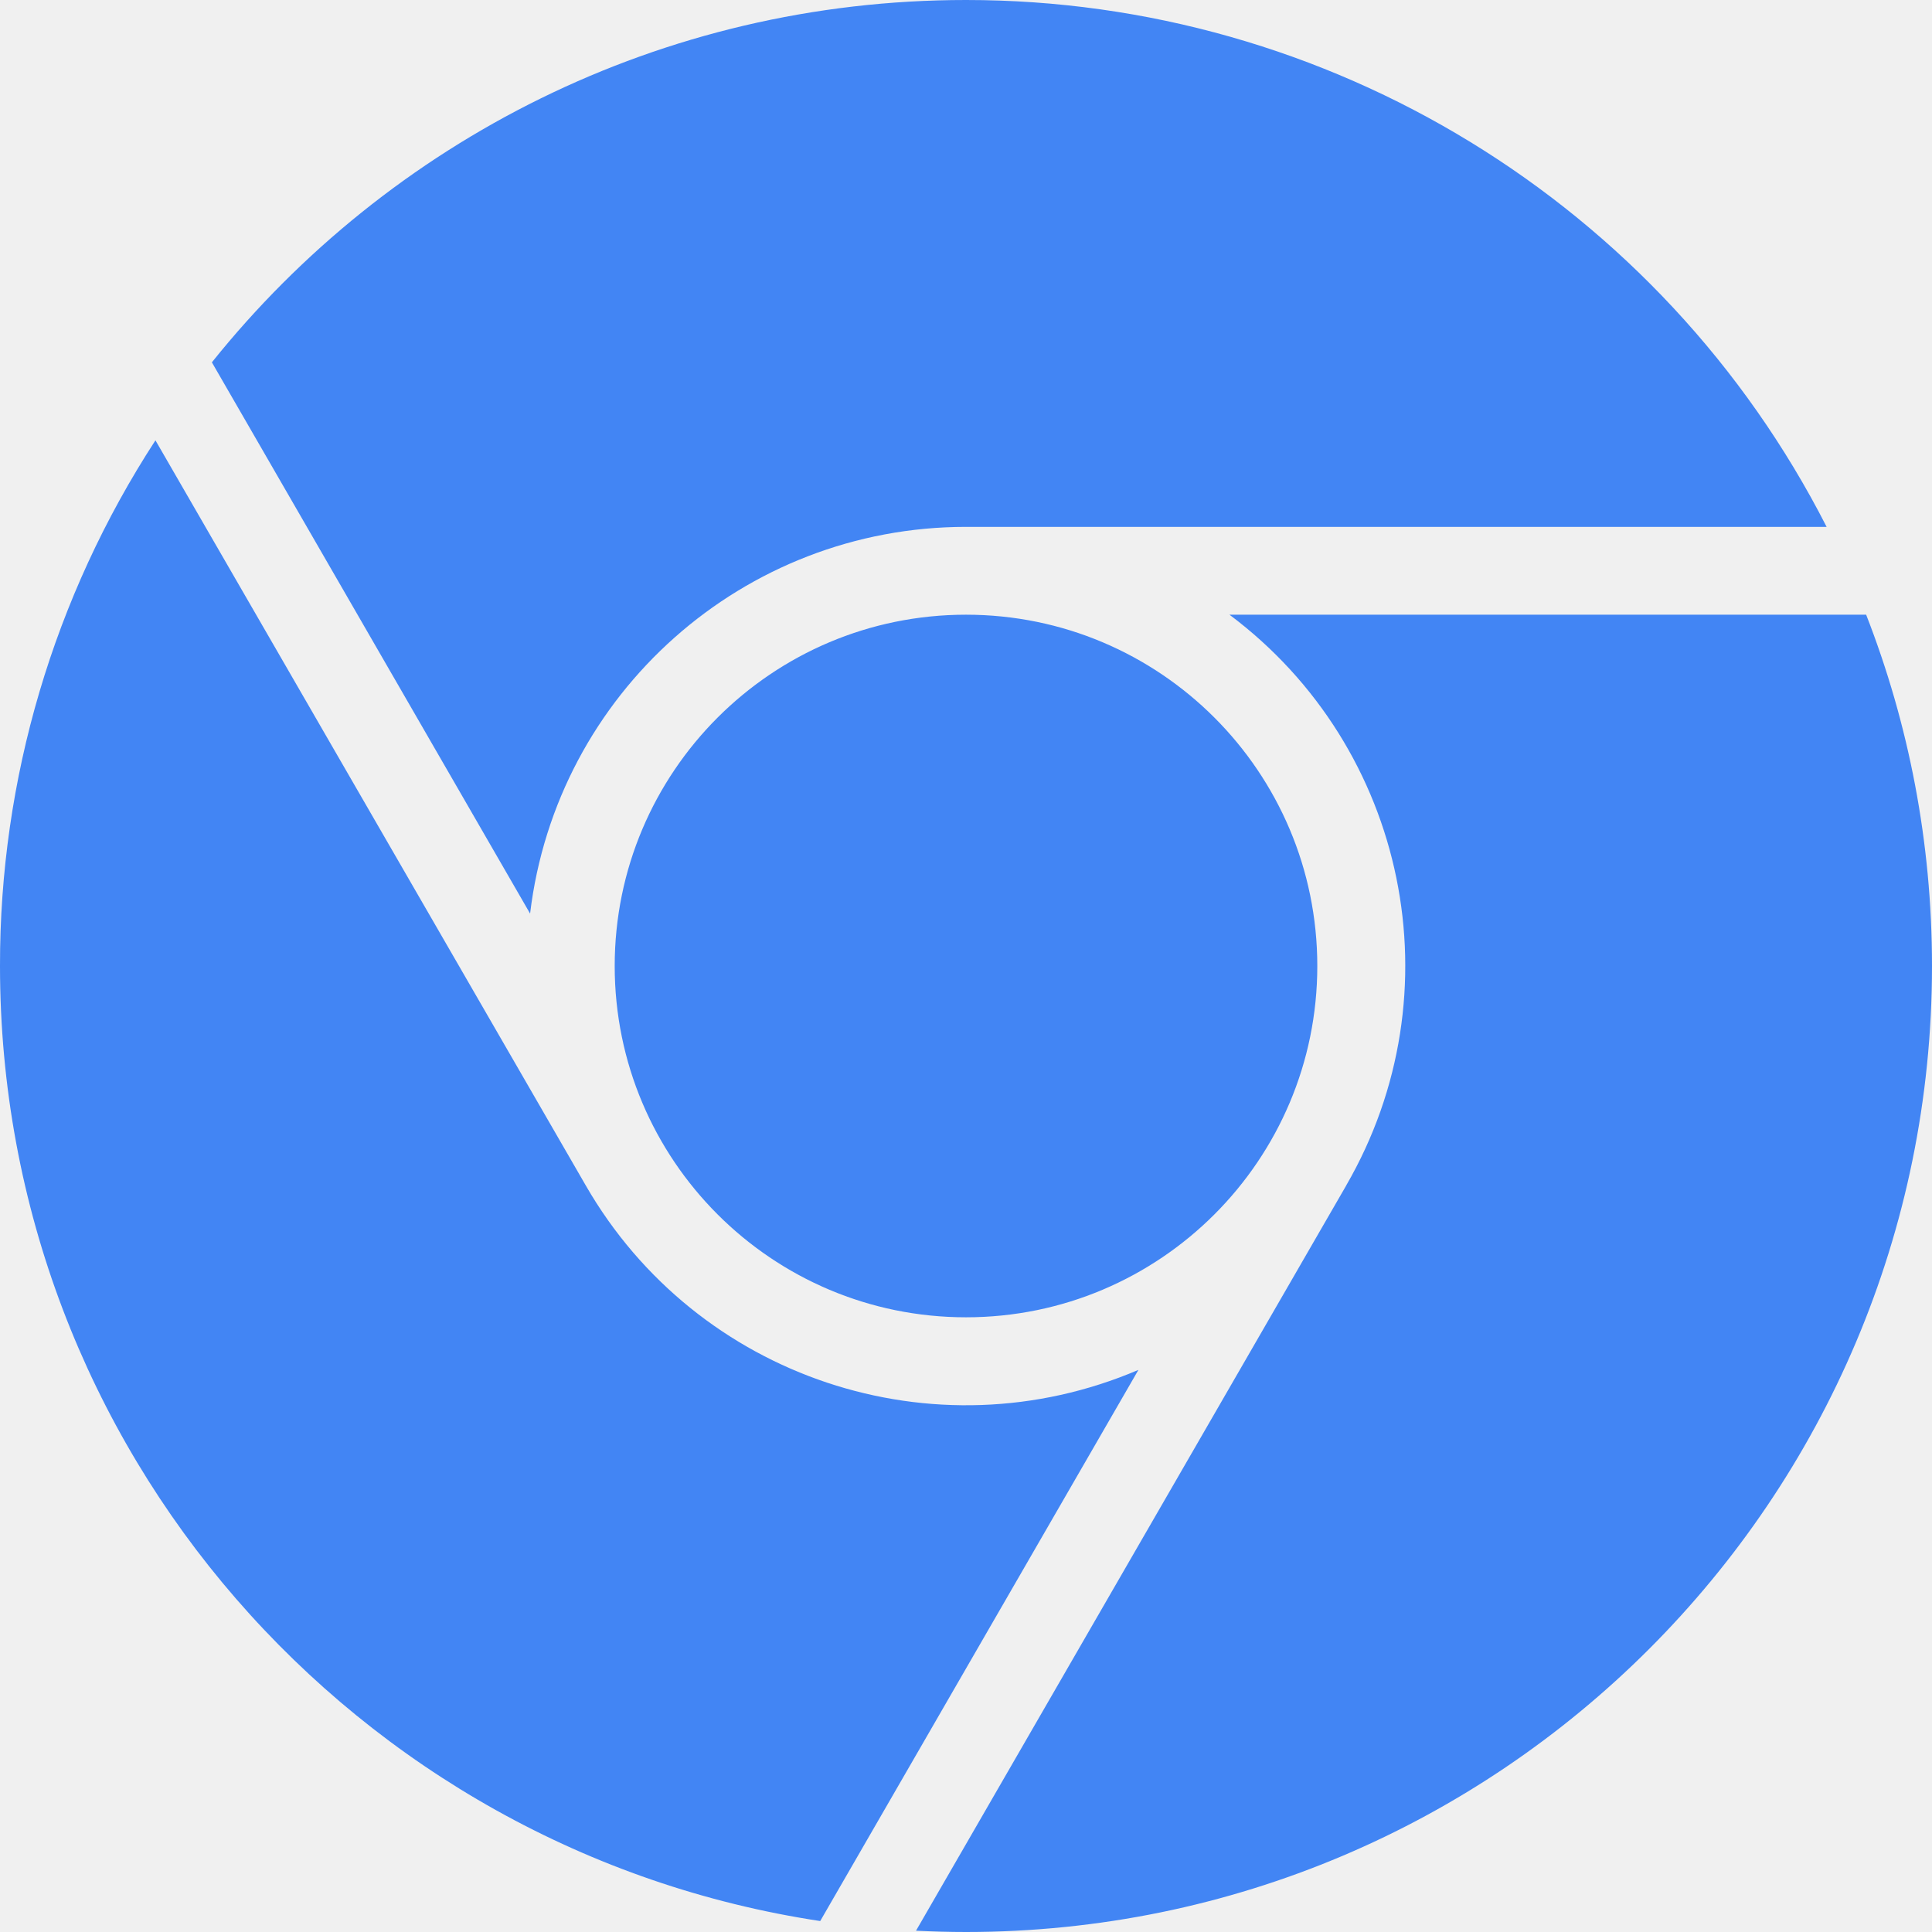
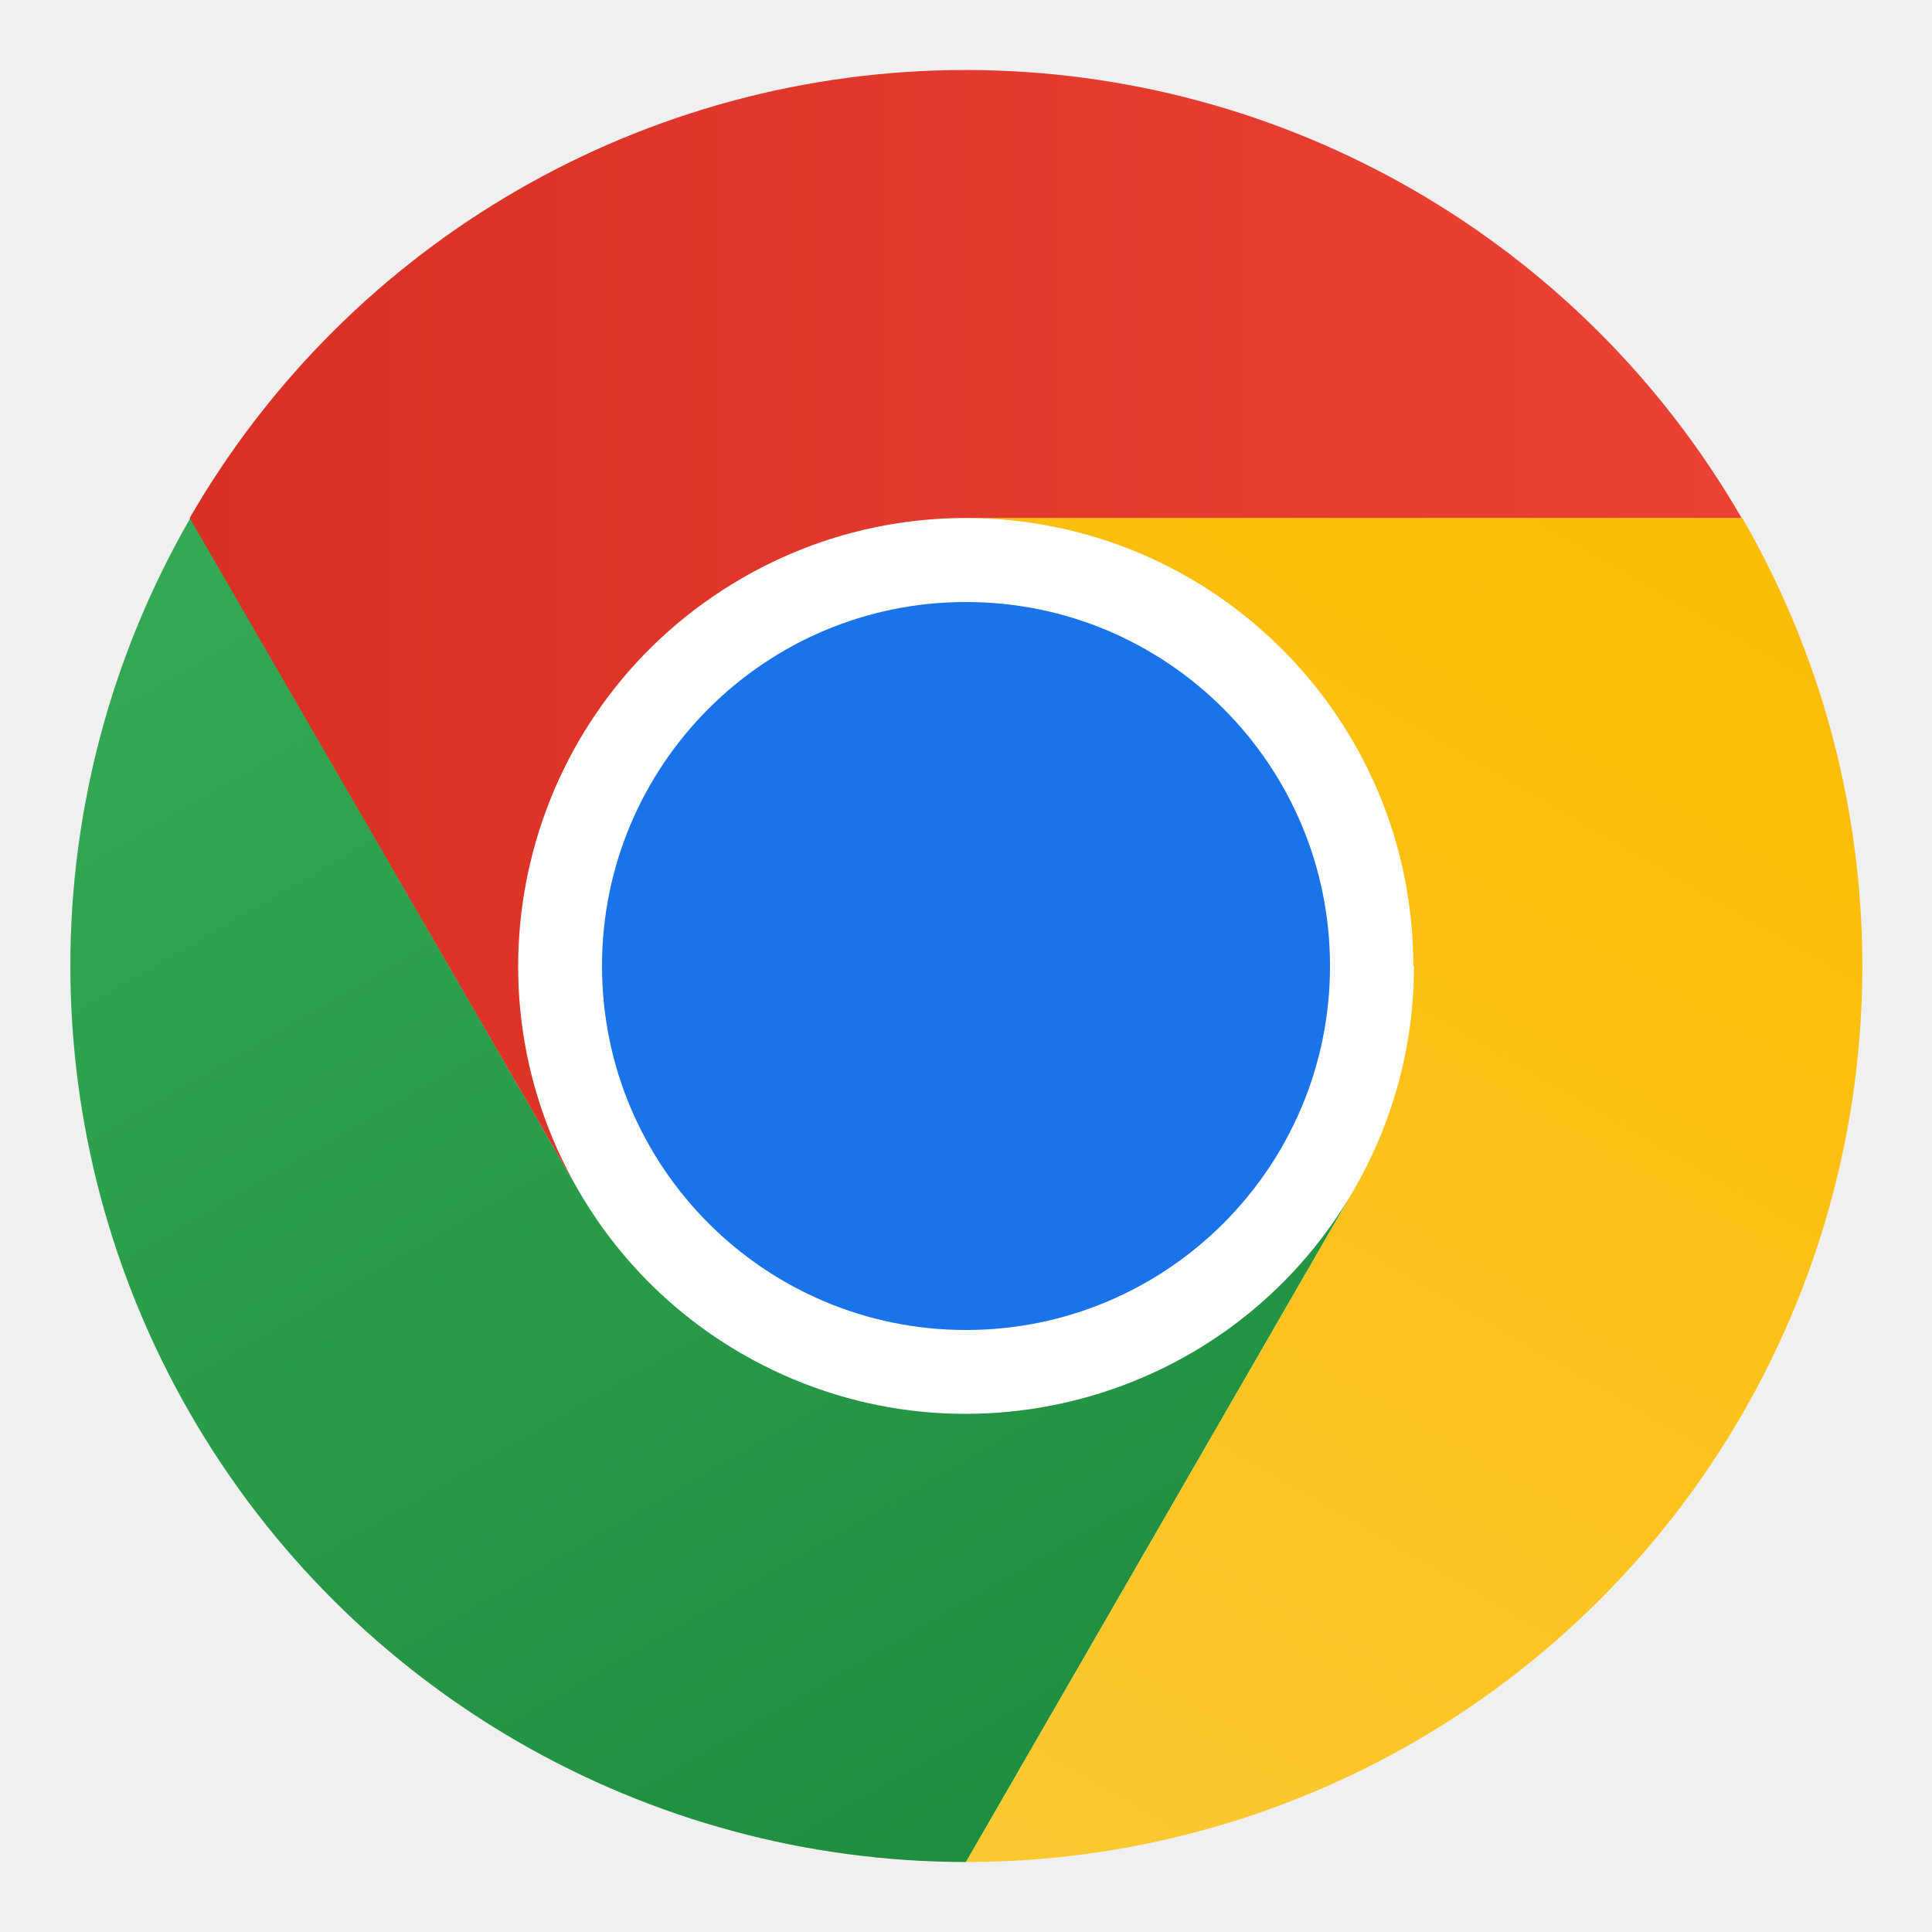
- <svg xmlns="http://www.w3.org/2000/svg" fill="#4285F4" width="24" height="24" role="img" viewBox="0 0 24 24">
-   <path d="M12 0C8.21 0 4.831 1.757 2.632 4.501l3.953 6.848A5.454 5.454 0 0 1 12 6.545h10.691A12 12 0 0 0 12 0zM1.931 5.47A11.943 11.943 0 0 0 0 12c0 6.012 4.42 10.991 10.189 11.864l3.953-6.847a5.45 5.45 0 0 1-6.865-2.29zm13.342 2.166a5.446 5.446 0 0 1 1.45 7.09l.002.001h-.002l-5.344 9.257c.206.01.413.016.621.016 6.627 0 12-5.373 12-12 0-1.54-.29-3.011-.818-4.364zM12 16.364a4.364 4.364 0 1 1 0-8.728 4.364 4.364 0 0 1 0 8.728Z" />
+ <svg xmlns="http://www.w3.org/2000/svg" viewBox="-10 -10 276 276">
+   <linearGradient id="a" x1="145" x2="34" y1="253" y2="61" gradientUnits="userSpaceOnUse">
+     <stop offset="0" stop-color="#1e8e3e" />
+     <stop offset="1" stop-color="#34a853" />
+   </linearGradient>
+   <linearGradient id="b" x1="111" x2="222" y1="254" y2="62" gradientUnits="userSpaceOnUse">
+     <stop offset="0" stop-color="#fcc934" />
+     <stop offset="1" stop-color="#fbbc04" />
+   </linearGradient>
+   <linearGradient id="c" x1="17" x2="239" y1="80" y2="80" gradientUnits="userSpaceOnUse">
+     <stop offset="0" stop-color="#d93025" />
+     <stop offset="1" stop-color="#ea4335" />
+   </linearGradient>
+   <circle cx="128" cy="128" r="64" fill="#fff" />
+   <path fill="url(#a)" d="M96 183.4A63.7 63.7 0 0 1 72.6 160L17.2 64A128 128 0 0 0 128 256l55.4-96A64 64 0 0 1 96 183.4Z" />
+   <path fill="url(#b)" d="M192 128a63.7 63.7 0 0 1-8.6 32L128 256A128 128 0 0 0 238.9 64h-111a64 64 0 0 1 64 64Z" />
+   <circle cx="128" cy="128" r="52" fill="#1a73e8" />
+   <path fill="url(#c)" d="M96 72.6a63.7 63.7 0 0 1 32-8.6h110.8a128 128 0 0 0-221.7 0l55.5 96A64 64 0 0 1 96 72.6Z" />
</svg>
